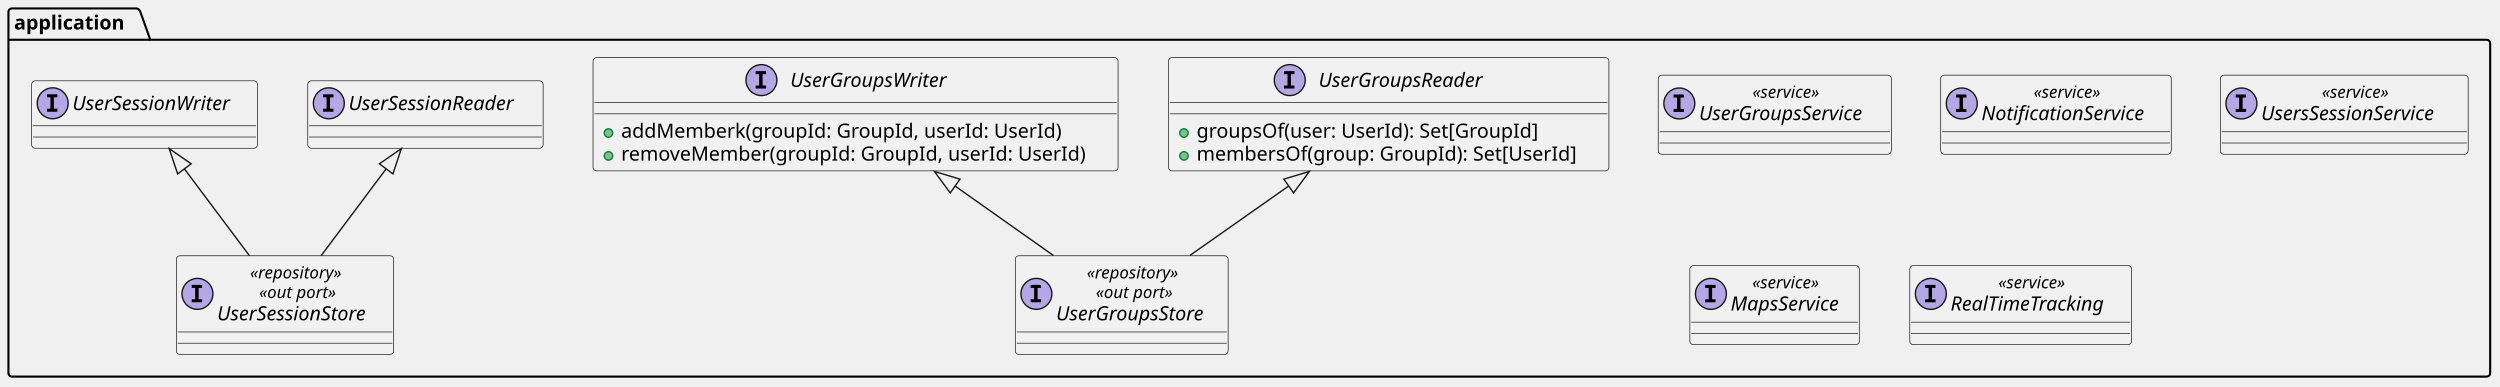
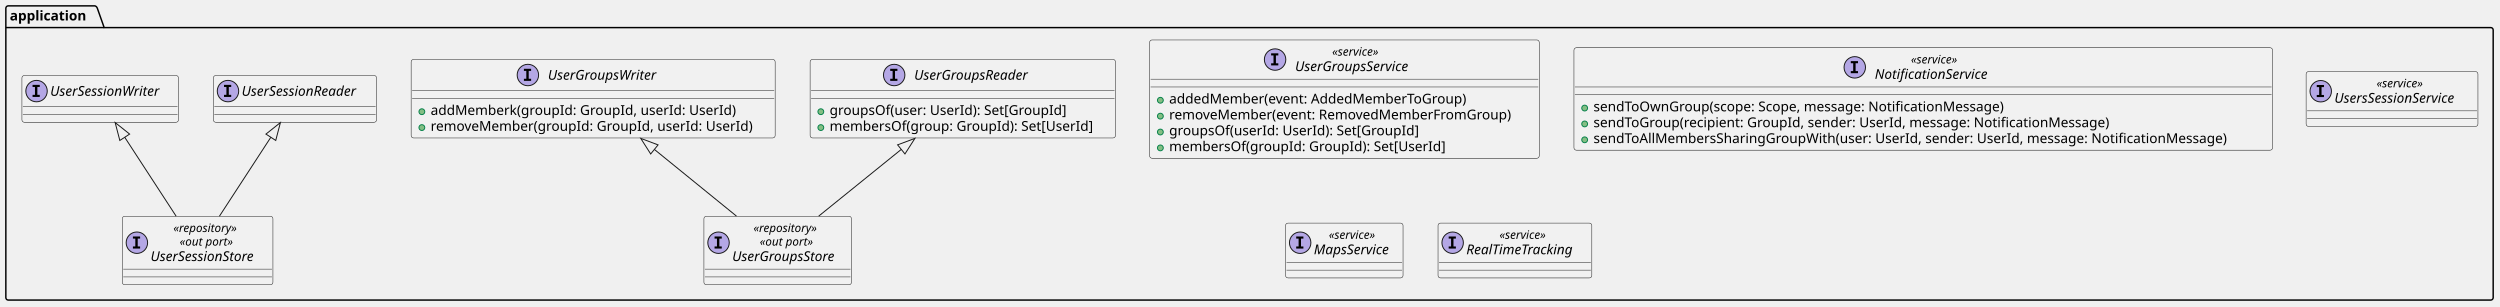
- <svg xmlns="http://www.w3.org/2000/svg" contentStyleType="text/css" data-diagram-type="CLASS" height="275px" preserveAspectRatio="none" style="width:1779px;height:275px;background:#FFFFFF;" version="1.1" viewBox="0 0 1779 275" width="1779px" zoomAndPan="magnify">
+ <svg xmlns="http://www.w3.org/2000/svg" contentStyleType="text/css" data-diagram-type="CLASS" height="315px" preserveAspectRatio="none" style="width:2566px;height:315px;background:#FFFFFF;" version="1.1" viewBox="0 0 2566 315" width="2566px" zoomAndPan="magnify">
  <defs />
  <g>
    <g id="cluster_application">
-       <path d="M8.5,6 L97.41,6 A3.75,3.75 0 0 1 99.91,8.5 L106.91,28.297 L1769.5,28.297 A2.5,2.5 0 0 1 1772,30.797 L1772,265.5 A2.5,2.5 0 0 1 1769.5,268 L8.5,268 A2.5,2.5 0 0 1 6,265.5 L6,8.5 A2.5,2.5 0 0 1 8.5,6 " fill="#FFFFFF" fill-opacity="0" style="stroke:#000000;stroke-width:1.5;" />
+       <path d="M8.5,6 L97.41,6 A3.75,3.75 0 0 1 99.91,8.5 L106.91,28.297 L2556.5,28.297 A2.5,2.5 0 0 1 2559,30.797 L2559,305.5 A2.5,2.5 0 0 1 2556.5,308 L8.5,308 A2.5,2.5 0 0 1 6,305.5 L6,8.5 A2.5,2.5 0 0 1 8.5,6 " fill="#FFFFFF" fill-opacity="0" style="stroke:#000000;stroke-width:1.5;" />
      <line style="stroke:#000000;stroke-width:1.5;" x1="6" x2="106.91" y1="28.297" y2="28.297" />
      <text fill="#000000" font-family="sans-serif" font-size="14" font-weight="bold" lengthAdjust="spacing" textLength="87.91" x="10" y="20.995">application</text>
    </g>
    <g id="elem_UserGroupsReader">
-       <rect codeLine="190" fill="#F1F1F1" height="80.594" id="UserGroupsReader" rx="2.5" ry="2.5" style="stroke:#181818;stroke-width:0.5;" width="313.397" x="831.5" y="41" />
-       <ellipse cx="917.793" cy="57" fill="#B4A7E5" rx="11" ry="11" style="stroke:#181818;stroke-width:1;" />
-       <path d="M913.715,52.766 L913.715,50.609 L921.106,50.609 L921.106,52.766 L918.637,52.766 L918.637,60.844 L921.106,60.844 L921.106,63 L913.715,63 L913.715,60.844 L916.184,60.844 L916.184,52.766 L913.715,52.766 Z " fill="#000000" />
-       <text fill="#000000" font-family="sans-serif" font-size="14" font-style="italic" lengthAdjust="spacing" textLength="132.31" x="938.293" y="61.847">UserGroupsReader</text>
-       <line style="stroke:#181818;stroke-width:0.5;" x1="832.5" x2="1143.897" y1="73" y2="73" />
-       <line style="stroke:#181818;stroke-width:0.5;" x1="832.5" x2="1143.897" y1="81" y2="81" />
-       <ellipse cx="842.5" cy="94.648" fill="#84BE84" rx="3" ry="3" style="stroke:#038048;stroke-width:1;" />
-       <text fill="#000000" font-family="sans-serif" font-size="14" lengthAdjust="spacing" textLength="258.788" x="851.5" y="97.995">groupsOf(user: UserId): Set[GroupId]</text>
-       <ellipse cx="842.5" cy="110.945" fill="#84BE84" rx="3" ry="3" style="stroke:#038048;stroke-width:1;" />
-       <text fill="#000000" font-family="sans-serif" font-size="14" lengthAdjust="spacing" textLength="287.397" x="851.5" y="114.292">membersOf(group: GroupId): Set[UserId]</text>
+       <rect codeLine="190" fill="#F1F1F1" height="80.594" id="UserGroupsReader" rx="2.5" ry="2.5" style="stroke:#181818;stroke-width:0.5;" width="313.397" x="831.5" y="61" />
+       <ellipse cx="917.793" cy="77" fill="#B4A7E5" rx="11" ry="11" style="stroke:#181818;stroke-width:1;" />
+       <path d="M913.715,72.766 L913.715,70.609 L921.106,70.609 L921.106,72.766 L918.637,72.766 L918.637,80.844 L921.106,80.844 L921.106,83 L913.715,83 L913.715,80.844 L916.184,80.844 L916.184,72.766 L913.715,72.766 Z " fill="#000000" />
+       <text fill="#000000" font-family="sans-serif" font-size="14" font-style="italic" lengthAdjust="spacing" textLength="132.31" x="938.293" y="81.847">UserGroupsReader</text>
+       <line style="stroke:#181818;stroke-width:0.5;" x1="832.5" x2="1143.897" y1="93" y2="93" />
+       <line style="stroke:#181818;stroke-width:0.5;" x1="832.5" x2="1143.897" y1="101" y2="101" />
+       <ellipse cx="842.5" cy="114.648" fill="#84BE84" rx="3" ry="3" style="stroke:#038048;stroke-width:1;" />
+       <text fill="#000000" font-family="sans-serif" font-size="14" lengthAdjust="spacing" textLength="258.788" x="851.5" y="117.995">groupsOf(user: UserId): Set[GroupId]</text>
+       <ellipse cx="842.5" cy="130.945" fill="#84BE84" rx="3" ry="3" style="stroke:#038048;stroke-width:1;" />
+       <text fill="#000000" font-family="sans-serif" font-size="14" lengthAdjust="spacing" textLength="287.397" x="851.5" y="134.292">membersOf(group: GroupId): Set[UserId]</text>
    </g>
    <g id="elem_UserGroupsWriter">
-       <rect codeLine="194" fill="#F1F1F1" height="80.594" id="UserGroupsWriter" rx="2.5" ry="2.5" style="stroke:#181818;stroke-width:0.5;" width="373.621" x="422" y="41" />
-       <ellipse cx="541.82" cy="57" fill="#B4A7E5" rx="11" ry="11" style="stroke:#181818;stroke-width:1;" />
-       <path d="M537.742,52.766 L537.742,50.609 L545.133,50.609 L545.133,52.766 L542.664,52.766 L542.664,60.844 L545.133,60.844 L545.133,63 L537.742,63 L537.742,60.844 L540.211,60.844 L540.211,52.766 L537.742,52.766 Z " fill="#000000" />
-       <text fill="#000000" font-family="sans-serif" font-size="14" font-style="italic" lengthAdjust="spacing" textLength="125.481" x="562.32" y="61.847">UserGroupsWriter</text>
-       <line style="stroke:#181818;stroke-width:0.5;" x1="423" x2="794.621" y1="73" y2="73" />
-       <line style="stroke:#181818;stroke-width:0.5;" x1="423" x2="794.621" y1="81" y2="81" />
-       <ellipse cx="433" cy="94.648" fill="#84BE84" rx="3" ry="3" style="stroke:#038048;stroke-width:1;" />
-       <text fill="#000000" font-family="sans-serif" font-size="14" lengthAdjust="spacing" textLength="328.61" x="442" y="97.995">addMemberk(groupId: GroupId, userId: UserId)</text>
-       <ellipse cx="433" cy="110.945" fill="#84BE84" rx="3" ry="3" style="stroke:#038048;stroke-width:1;" />
-       <text fill="#000000" font-family="sans-serif" font-size="14" lengthAdjust="spacing" textLength="347.621" x="442" y="114.292">removeMember(groupId: GroupId, userId: UserId)</text>
+       <rect codeLine="194" fill="#F1F1F1" height="80.594" id="UserGroupsWriter" rx="2.5" ry="2.5" style="stroke:#181818;stroke-width:0.5;" width="373.621" x="422" y="61" />
+       <ellipse cx="541.82" cy="77" fill="#B4A7E5" rx="11" ry="11" style="stroke:#181818;stroke-width:1;" />
+       <path d="M537.742,72.766 L537.742,70.609 L545.133,70.609 L545.133,72.766 L542.664,72.766 L542.664,80.844 L545.133,80.844 L545.133,83 L537.742,83 L537.742,80.844 L540.211,80.844 L540.211,72.766 L537.742,72.766 Z " fill="#000000" />
+       <text fill="#000000" font-family="sans-serif" font-size="14" font-style="italic" lengthAdjust="spacing" textLength="125.481" x="562.32" y="81.847">UserGroupsWriter</text>
+       <line style="stroke:#181818;stroke-width:0.5;" x1="423" x2="794.621" y1="93" y2="93" />
+       <line style="stroke:#181818;stroke-width:0.5;" x1="423" x2="794.621" y1="101" y2="101" />
+       <ellipse cx="433" cy="114.648" fill="#84BE84" rx="3" ry="3" style="stroke:#038048;stroke-width:1;" />
+       <text fill="#000000" font-family="sans-serif" font-size="14" lengthAdjust="spacing" textLength="328.61" x="442" y="117.995">addMemberk(groupId: GroupId, userId: UserId)</text>
+       <ellipse cx="433" cy="130.945" fill="#84BE84" rx="3" ry="3" style="stroke:#038048;stroke-width:1;" />
+       <text fill="#000000" font-family="sans-serif" font-size="14" lengthAdjust="spacing" textLength="347.621" x="442" y="134.292">removeMember(groupId: GroupId, userId: UserId)</text>
    </g>
    <g id="elem_UserGroupsStore">
-       <rect codeLine="198" fill="#F1F1F1" height="70.234" id="UserGroupsStore" rx="2.5" ry="2.5" style="stroke:#181818;stroke-width:0.5;" width="151.444" x="722.5" y="182" />
-       <ellipse cx="737.5" cy="209.117" fill="#B4A7E5" rx="11" ry="11" style="stroke:#181818;stroke-width:1;" />
-       <path d="M733.422,204.883 L733.422,202.727 L740.812,202.727 L740.812,204.883 L738.344,204.883 L738.344,212.961 L740.812,212.961 L740.812,215.117 L733.422,215.117 L733.422,212.961 L735.891,212.961 L735.891,204.883 L733.422,204.883 Z " fill="#000000" />
-       <text fill="#000000" font-family="sans-serif" font-size="12" font-style="italic" lengthAdjust="spacing" textLength="75.756" x="773.344" y="198.139">«repository»</text>
-       <text fill="#000000" font-family="sans-serif" font-size="12" font-style="italic" lengthAdjust="spacing" textLength="62.877" x="779.784" y="212.107">«out port»</text>
-       <text fill="#000000" font-family="sans-serif" font-size="14" font-style="italic" lengthAdjust="spacing" textLength="119.444" x="751.5" y="227.933">UserGroupsStore</text>
-       <line style="stroke:#181818;stroke-width:0.5;" x1="723.5" x2="872.944" y1="236.234" y2="236.234" />
-       <line style="stroke:#181818;stroke-width:0.5;" x1="723.5" x2="872.944" y1="244.234" y2="244.234" />
+       <rect codeLine="198" fill="#F1F1F1" height="70.234" id="UserGroupsStore" rx="2.5" ry="2.5" style="stroke:#181818;stroke-width:0.5;" width="151.444" x="722.5" y="222" />
+       <ellipse cx="737.5" cy="249.117" fill="#B4A7E5" rx="11" ry="11" style="stroke:#181818;stroke-width:1;" />
+       <path d="M733.422,244.883 L733.422,242.727 L740.812,242.727 L740.812,244.883 L738.344,244.883 L738.344,252.961 L740.812,252.961 L740.812,255.117 L733.422,255.117 L733.422,252.961 L735.891,252.961 L735.891,244.883 L733.422,244.883 Z " fill="#000000" />
+       <text fill="#000000" font-family="sans-serif" font-size="12" font-style="italic" lengthAdjust="spacing" textLength="75.756" x="773.344" y="238.139">«repository»</text>
+       <text fill="#000000" font-family="sans-serif" font-size="12" font-style="italic" lengthAdjust="spacing" textLength="62.877" x="779.784" y="252.107">«out port»</text>
+       <text fill="#000000" font-family="sans-serif" font-size="14" font-style="italic" lengthAdjust="spacing" textLength="119.444" x="751.5" y="267.933">UserGroupsStore</text>
+       <line style="stroke:#181818;stroke-width:0.5;" x1="723.5" x2="872.944" y1="276.234" y2="276.234" />
+       <line style="stroke:#181818;stroke-width:0.5;" x1="723.5" x2="872.944" y1="284.234" y2="284.234" />
    </g>
    <g id="elem_UserGroupsService">
-       <rect codeLine="200" fill="#F1F1F1" height="56.266" id="UserGroupsService" rx="2.5" ry="2.5" style="stroke:#181818;stroke-width:0.5;" width="165.875" x="1180" y="53.5" />
-       <ellipse cx="1195" cy="73.633" fill="#B4A7E5" rx="11" ry="11" style="stroke:#181818;stroke-width:1;" />
-       <path d="M1190.922,69.398 L1190.922,67.242 L1198.312,67.242 L1198.312,69.398 L1195.844,69.398 L1195.844,77.477 L1198.312,77.477 L1198.312,79.633 L1190.922,79.633 L1190.922,77.477 L1193.391,77.477 L1193.391,69.398 L1190.922,69.398 Z " fill="#000000" />
-       <text fill="#000000" font-family="sans-serif" font-size="12" font-style="italic" lengthAdjust="spacing" textLength="57.797" x="1247.039" y="69.639">«service»</text>
-       <text fill="#000000" font-family="sans-serif" font-size="14" font-style="italic" lengthAdjust="spacing" textLength="133.875" x="1209" y="85.464">UserGroupsService</text>
-       <line style="stroke:#181818;stroke-width:0.5;" x1="1181" x2="1344.875" y1="93.766" y2="93.766" />
-       <line style="stroke:#181818;stroke-width:0.5;" x1="1181" x2="1344.875" y1="101.766" y2="101.766" />
+       <rect codeLine="200" fill="#F1F1F1" height="121.453" id="UserGroupsService" rx="2.5" ry="2.5" style="stroke:#181818;stroke-width:0.5;" width="399.878" x="1180" y="41" />
+       <ellipse cx="1308.752" cy="61.133" fill="#B4A7E5" rx="11" ry="11" style="stroke:#181818;stroke-width:1;" />
+       <path d="M1304.673,56.898 L1304.673,54.742 L1312.064,54.742 L1312.064,56.898 L1309.595,56.898 L1309.595,64.977 L1312.064,64.977 L1312.064,67.133 L1304.673,67.133 L1304.673,64.977 L1307.142,64.977 L1307.142,56.898 L1304.673,56.898 Z " fill="#000000" />
+       <text fill="#000000" font-family="sans-serif" font-size="12" font-style="italic" lengthAdjust="spacing" textLength="57.797" x="1367.291" y="57.139">«service»</text>
+       <text fill="#000000" font-family="sans-serif" font-size="14" font-style="italic" lengthAdjust="spacing" textLength="133.875" x="1329.252" y="72.964">UserGroupsService</text>
+       <line style="stroke:#181818;stroke-width:0.5;" x1="1181" x2="1578.878" y1="81.266" y2="81.266" />
+       <line style="stroke:#181818;stroke-width:0.5;" x1="1181" x2="1578.878" y1="89.266" y2="89.266" />
+       <ellipse cx="1191" cy="102.914" fill="#84BE84" rx="3" ry="3" style="stroke:#038048;stroke-width:1;" />
+       <text fill="#000000" font-family="sans-serif" font-size="14" lengthAdjust="spacing" textLength="323.887" x="1200" y="106.261">addedMember(event: AddedMemberToGroup)</text>
+       <ellipse cx="1191" cy="119.211" fill="#84BE84" rx="3" ry="3" style="stroke:#038048;stroke-width:1;" />
+       <text fill="#000000" font-family="sans-serif" font-size="14" lengthAdjust="spacing" textLength="373.878" x="1200" y="122.558">removeMember(event: RemovedMemberFromGroup)</text>
+       <ellipse cx="1191" cy="135.508" fill="#84BE84" rx="3" ry="3" style="stroke:#038048;stroke-width:1;" />
+       <text fill="#000000" font-family="sans-serif" font-size="14" lengthAdjust="spacing" textLength="271.804" x="1200" y="138.855">groupsOf(userId: UserId): Set[GroupId]</text>
+       <ellipse cx="1191" cy="151.805" fill="#84BE84" rx="3" ry="3" style="stroke:#038048;stroke-width:1;" />
+       <text fill="#000000" font-family="sans-serif" font-size="14" lengthAdjust="spacing" textLength="300.412" x="1200" y="155.151">membersOf(groupId: GroupId): Set[UserId]</text>
    </g>
    <g id="elem_NotificationService">
-       <rect codeLine="204" fill="#F1F1F1" height="56.266" id="NotificationService" rx="2.5" ry="2.5" style="stroke:#181818;stroke-width:0.5;" width="164.07" x="1381" y="53.5" />
-       <ellipse cx="1396" cy="73.633" fill="#B4A7E5" rx="11" ry="11" style="stroke:#181818;stroke-width:1;" />
-       <path d="M1391.922,69.398 L1391.922,67.242 L1399.312,67.242 L1399.312,69.398 L1396.844,69.398 L1396.844,77.477 L1399.312,77.477 L1399.312,79.633 L1391.922,79.633 L1391.922,77.477 L1394.391,77.477 L1394.391,69.398 L1391.922,69.398 Z " fill="#000000" />
-       <text fill="#000000" font-family="sans-serif" font-size="12" font-style="italic" lengthAdjust="spacing" textLength="57.797" x="1447.137" y="69.639">«service»</text>
-       <text fill="#000000" font-family="sans-serif" font-size="14" font-style="italic" lengthAdjust="spacing" textLength="132.07" x="1410" y="85.464">NotificationService</text>
-       <line style="stroke:#181818;stroke-width:0.5;" x1="1382" x2="1544.07" y1="93.766" y2="93.766" />
-       <line style="stroke:#181818;stroke-width:0.5;" x1="1382" x2="1544.07" y1="101.766" y2="101.766" />
+       <rect codeLine="209" fill="#F1F1F1" height="105.156" id="NotificationService" rx="2.5" ry="2.5" style="stroke:#181818;stroke-width:0.5;" width="717.045" x="1615.5" y="49" />
+       <ellipse cx="1903.737" cy="69.133" fill="#B4A7E5" rx="11" ry="11" style="stroke:#181818;stroke-width:1;" />
+       <path d="M1899.659,64.898 L1899.659,62.742 L1907.05,62.742 L1907.05,64.898 L1904.581,64.898 L1904.581,72.977 L1907.05,72.977 L1907.05,75.133 L1899.659,75.133 L1899.659,72.977 L1902.128,72.977 L1902.128,64.898 L1899.659,64.898 Z " fill="#000000" />
+       <text fill="#000000" font-family="sans-serif" font-size="12" font-style="italic" lengthAdjust="spacing" textLength="57.797" x="1961.374" y="65.139">«service»</text>
+       <text fill="#000000" font-family="sans-serif" font-size="14" font-style="italic" lengthAdjust="spacing" textLength="132.07" x="1924.237" y="80.964">NotificationService</text>
+       <line style="stroke:#181818;stroke-width:0.5;" x1="1616.5" x2="2331.545" y1="89.266" y2="89.266" />
+       <line style="stroke:#181818;stroke-width:0.5;" x1="1616.5" x2="2331.545" y1="97.266" y2="97.266" />
+       <ellipse cx="1626.5" cy="110.914" fill="#84BE84" rx="3" ry="3" style="stroke:#038048;stroke-width:1;" />
+       <text fill="#000000" font-family="sans-serif" font-size="14" lengthAdjust="spacing" textLength="451.527" x="1635.5" y="114.261">sendToOwnGroup(scope: Scope, message: NotificationMessage)</text>
+       <ellipse cx="1626.5" cy="127.211" fill="#84BE84" rx="3" ry="3" style="stroke:#038048;stroke-width:1;" />
+       <text fill="#000000" font-family="sans-serif" font-size="14" lengthAdjust="spacing" textLength="565.161" x="1635.5" y="130.558">sendToGroup(recipient: GroupId, sender: UserId, message: NotificationMessage)</text>
+       <ellipse cx="1626.5" cy="143.508" fill="#84BE84" rx="3" ry="3" style="stroke:#038048;stroke-width:1;" />
+       <text fill="#000000" font-family="sans-serif" font-size="14" lengthAdjust="spacing" textLength="691.045" x="1635.5" y="146.855">sendToAllMembersSharingGroupWith(user: UserId, sender: UserId, message: NotificationMessage)</text>
    </g>
    <g id="elem_UserSessionReader">
-       <rect codeLine="207" fill="#F1F1F1" height="48" id="UserSessionReader" rx="2.5" ry="2.5" style="stroke:#181818;stroke-width:0.5;" width="167.502" x="219" y="57.5" />
-       <ellipse cx="234" cy="73.5" fill="#B4A7E5" rx="11" ry="11" style="stroke:#181818;stroke-width:1;" />
-       <path d="M229.922,69.266 L229.922,67.109 L237.312,67.109 L237.312,69.266 L234.844,69.266 L234.844,77.344 L237.312,77.344 L237.312,79.5 L229.922,79.5 L229.922,77.344 L232.391,77.344 L232.391,69.266 L229.922,69.266 Z " fill="#000000" />
-       <text fill="#000000" font-family="sans-serif" font-size="14" font-style="italic" lengthAdjust="spacing" textLength="135.502" x="248" y="78.347">UserSessionReader</text>
-       <line style="stroke:#181818;stroke-width:0.5;" x1="220" x2="385.502" y1="89.5" y2="89.5" />
-       <line style="stroke:#181818;stroke-width:0.5;" x1="220" x2="385.502" y1="97.5" y2="97.5" />
+       <rect codeLine="215" fill="#F1F1F1" height="48" id="UserSessionReader" rx="2.5" ry="2.5" style="stroke:#181818;stroke-width:0.5;" width="167.502" x="219" y="77.5" />
+       <ellipse cx="234" cy="93.5" fill="#B4A7E5" rx="11" ry="11" style="stroke:#181818;stroke-width:1;" />
+       <path d="M229.922,89.266 L229.922,87.109 L237.312,87.109 L237.312,89.266 L234.844,89.266 L234.844,97.344 L237.312,97.344 L237.312,99.5 L229.922,99.5 L229.922,97.344 L232.391,97.344 L232.391,89.266 L229.922,89.266 Z " fill="#000000" />
+       <text fill="#000000" font-family="sans-serif" font-size="14" font-style="italic" lengthAdjust="spacing" textLength="135.502" x="248" y="98.347">UserSessionReader</text>
+       <line style="stroke:#181818;stroke-width:0.5;" x1="220" x2="385.502" y1="109.5" y2="109.5" />
+       <line style="stroke:#181818;stroke-width:0.5;" x1="220" x2="385.502" y1="117.5" y2="117.5" />
    </g>
    <g id="elem_UserSessionWriter">
-       <rect codeLine="208" fill="#F1F1F1" height="48" id="UserSessionWriter" rx="2.5" ry="2.5" style="stroke:#181818;stroke-width:0.5;" width="160.673" x="22.5" y="57.5" />
-       <ellipse cx="37.5" cy="73.5" fill="#B4A7E5" rx="11" ry="11" style="stroke:#181818;stroke-width:1;" />
-       <path d="M33.422,69.266 L33.422,67.109 L40.812,67.109 L40.812,69.266 L38.344,69.266 L38.344,77.344 L40.812,77.344 L40.812,79.5 L33.422,79.5 L33.422,77.344 L35.891,77.344 L35.891,69.266 L33.422,69.266 Z " fill="#000000" />
-       <text fill="#000000" font-family="sans-serif" font-size="14" font-style="italic" lengthAdjust="spacing" textLength="128.673" x="51.5" y="78.347">UserSessionWriter</text>
-       <line style="stroke:#181818;stroke-width:0.5;" x1="23.5" x2="182.173" y1="89.5" y2="89.5" />
-       <line style="stroke:#181818;stroke-width:0.5;" x1="23.5" x2="182.173" y1="97.5" y2="97.5" />
+       <rect codeLine="216" fill="#F1F1F1" height="48" id="UserSessionWriter" rx="2.5" ry="2.5" style="stroke:#181818;stroke-width:0.5;" width="160.673" x="22.5" y="77.5" />
+       <ellipse cx="37.5" cy="93.5" fill="#B4A7E5" rx="11" ry="11" style="stroke:#181818;stroke-width:1;" />
+       <path d="M33.422,89.266 L33.422,87.109 L40.812,87.109 L40.812,89.266 L38.344,89.266 L38.344,97.344 L40.812,97.344 L40.812,99.5 L33.422,99.5 L33.422,97.344 L35.891,97.344 L35.891,89.266 L33.422,89.266 Z " fill="#000000" />
+       <text fill="#000000" font-family="sans-serif" font-size="14" font-style="italic" lengthAdjust="spacing" textLength="128.673" x="51.5" y="98.347">UserSessionWriter</text>
+       <line style="stroke:#181818;stroke-width:0.5;" x1="23.5" x2="182.173" y1="109.5" y2="109.5" />
+       <line style="stroke:#181818;stroke-width:0.5;" x1="23.5" x2="182.173" y1="117.5" y2="117.5" />
    </g>
    <g id="elem_UserSessionStore">
-       <rect codeLine="209" fill="#F1F1F1" height="70.234" id="UserSessionStore" rx="2.5" ry="2.5" style="stroke:#181818;stroke-width:0.5;" width="154.637" x="125.5" y="182" />
-       <ellipse cx="140.5" cy="209.117" fill="#B4A7E5" rx="11" ry="11" style="stroke:#181818;stroke-width:1;" />
-       <path d="M136.422,204.883 L136.422,202.727 L143.812,202.727 L143.812,204.883 L141.344,204.883 L141.344,212.961 L143.812,212.961 L143.812,215.117 L136.422,215.117 L136.422,212.961 L138.891,212.961 L138.891,204.883 L136.422,204.883 Z " fill="#000000" />
-       <text fill="#000000" font-family="sans-serif" font-size="12" font-style="italic" lengthAdjust="spacing" textLength="75.756" x="177.94" y="198.139">«repository»</text>
-       <text fill="#000000" font-family="sans-serif" font-size="12" font-style="italic" lengthAdjust="spacing" textLength="62.877" x="184.38" y="212.107">«out port»</text>
-       <text fill="#000000" font-family="sans-serif" font-size="14" font-style="italic" lengthAdjust="spacing" textLength="122.637" x="154.5" y="227.933">UserSessionStore</text>
-       <line style="stroke:#181818;stroke-width:0.5;" x1="126.5" x2="279.137" y1="236.234" y2="236.234" />
-       <line style="stroke:#181818;stroke-width:0.5;" x1="126.5" x2="279.137" y1="244.234" y2="244.234" />
+       <rect codeLine="217" fill="#F1F1F1" height="70.234" id="UserSessionStore" rx="2.5" ry="2.5" style="stroke:#181818;stroke-width:0.5;" width="154.637" x="125.5" y="222" />
+       <ellipse cx="140.5" cy="249.117" fill="#B4A7E5" rx="11" ry="11" style="stroke:#181818;stroke-width:1;" />
+       <path d="M136.422,244.883 L136.422,242.727 L143.812,242.727 L143.812,244.883 L141.344,244.883 L141.344,252.961 L143.812,252.961 L143.812,255.117 L136.422,255.117 L136.422,252.961 L138.891,252.961 L138.891,244.883 L136.422,244.883 Z " fill="#000000" />
+       <text fill="#000000" font-family="sans-serif" font-size="12" font-style="italic" lengthAdjust="spacing" textLength="75.756" x="177.94" y="238.139">«repository»</text>
+       <text fill="#000000" font-family="sans-serif" font-size="12" font-style="italic" lengthAdjust="spacing" textLength="62.877" x="184.38" y="252.107">«out port»</text>
+       <text fill="#000000" font-family="sans-serif" font-size="14" font-style="italic" lengthAdjust="spacing" textLength="122.637" x="154.5" y="267.933">UserSessionStore</text>
+       <line style="stroke:#181818;stroke-width:0.5;" x1="126.5" x2="279.137" y1="276.234" y2="276.234" />
+       <line style="stroke:#181818;stroke-width:0.5;" x1="126.5" x2="279.137" y1="284.234" y2="284.234" />
    </g>
    <g id="elem_UsersSessionService">
-       <rect codeLine="211" fill="#F1F1F1" height="56.266" id="UsersSessionService" rx="2.5" ry="2.5" style="stroke:#181818;stroke-width:0.5;" width="176.361" x="1580" y="53.5" />
-       <ellipse cx="1595" cy="73.633" fill="#B4A7E5" rx="11" ry="11" style="stroke:#181818;stroke-width:1;" />
-       <path d="M1590.922,69.398 L1590.922,67.242 L1598.312,67.242 L1598.312,69.398 L1595.844,69.398 L1595.844,77.477 L1598.312,77.477 L1598.312,79.633 L1590.922,79.633 L1590.922,77.477 L1593.391,77.477 L1593.391,69.398 L1590.922,69.398 Z " fill="#000000" />
-       <text fill="#000000" font-family="sans-serif" font-size="12" font-style="italic" lengthAdjust="spacing" textLength="57.797" x="1652.282" y="69.639">«service»</text>
-       <text fill="#000000" font-family="sans-serif" font-size="14" font-style="italic" lengthAdjust="spacing" textLength="144.361" x="1609" y="85.464">UsersSessionService</text>
-       <line style="stroke:#181818;stroke-width:0.5;" x1="1581" x2="1755.361" y1="93.766" y2="93.766" />
-       <line style="stroke:#181818;stroke-width:0.5;" x1="1581" x2="1755.361" y1="101.766" y2="101.766" />
+       <rect codeLine="219" fill="#F1F1F1" height="56.266" id="UsersSessionService" rx="2.5" ry="2.5" style="stroke:#181818;stroke-width:0.5;" width="176.361" x="2367" y="73.5" />
+       <ellipse cx="2382" cy="93.633" fill="#B4A7E5" rx="11" ry="11" style="stroke:#181818;stroke-width:1;" />
+       <path d="M2377.922,89.398 L2377.922,87.242 L2385.312,87.242 L2385.312,89.398 L2382.844,89.398 L2382.844,97.477 L2385.312,97.477 L2385.312,99.633 L2377.922,99.633 L2377.922,97.477 L2380.391,97.477 L2380.391,89.398 L2377.922,89.398 Z " fill="#000000" />
+       <text fill="#000000" font-family="sans-serif" font-size="12" font-style="italic" lengthAdjust="spacing" textLength="57.797" x="2439.282" y="89.639">«service»</text>
+       <text fill="#000000" font-family="sans-serif" font-size="14" font-style="italic" lengthAdjust="spacing" textLength="144.361" x="2396" y="105.464">UsersSessionService</text>
+       <line style="stroke:#181818;stroke-width:0.5;" x1="2368" x2="2542.361" y1="113.766" y2="113.766" />
+       <line style="stroke:#181818;stroke-width:0.5;" x1="2368" x2="2542.361" y1="121.766" y2="121.766" />
    </g>
    <g id="elem_MapsService">
-       <rect codeLine="214" fill="#F1F1F1" height="56.266" id="MapsService" rx="2.5" ry="2.5" style="stroke:#181818;stroke-width:0.5;" width="120.58" x="1202.5" y="189" />
-       <ellipse cx="1217.5" cy="209.133" fill="#B4A7E5" rx="11" ry="11" style="stroke:#181818;stroke-width:1;" />
-       <path d="M1213.422,204.898 L1213.422,202.742 L1220.812,202.742 L1220.812,204.898 L1218.344,204.898 L1218.344,212.977 L1220.812,212.977 L1220.812,215.133 L1213.422,215.133 L1213.422,212.977 L1215.891,212.977 L1215.891,204.898 L1213.422,204.898 Z " fill="#000000" />
-       <text fill="#000000" font-family="sans-serif" font-size="12" font-style="italic" lengthAdjust="spacing" textLength="57.797" x="1246.892" y="205.139">«service»</text>
-       <text fill="#000000" font-family="sans-serif" font-size="14" font-style="italic" lengthAdjust="spacing" textLength="88.58" x="1231.5" y="220.964">MapsService</text>
-       <line style="stroke:#181818;stroke-width:0.5;" x1="1203.5" x2="1322.08" y1="229.266" y2="229.266" />
-       <line style="stroke:#181818;stroke-width:0.5;" x1="1203.5" x2="1322.08" y1="237.266" y2="237.266" />
+       <rect codeLine="222" fill="#F1F1F1" height="56.266" id="MapsService" rx="2.5" ry="2.5" style="stroke:#181818;stroke-width:0.5;" width="120.58" x="1319.5" y="229" />
+       <ellipse cx="1334.5" cy="249.133" fill="#B4A7E5" rx="11" ry="11" style="stroke:#181818;stroke-width:1;" />
+       <path d="M1330.422,244.898 L1330.422,242.742 L1337.812,242.742 L1337.812,244.898 L1335.344,244.898 L1335.344,252.977 L1337.812,252.977 L1337.812,255.133 L1330.422,255.133 L1330.422,252.977 L1332.891,252.977 L1332.891,244.898 L1330.422,244.898 Z " fill="#000000" />
+       <text fill="#000000" font-family="sans-serif" font-size="12" font-style="italic" lengthAdjust="spacing" textLength="57.797" x="1363.892" y="245.139">«service»</text>
+       <text fill="#000000" font-family="sans-serif" font-size="14" font-style="italic" lengthAdjust="spacing" textLength="88.58" x="1348.5" y="260.964">MapsService</text>
+       <line style="stroke:#181818;stroke-width:0.5;" x1="1320.5" x2="1439.08" y1="269.266" y2="269.266" />
+       <line style="stroke:#181818;stroke-width:0.5;" x1="1320.5" x2="1439.08" y1="277.266" y2="277.266" />
    </g>
    <g id="elem_RealTimeTracking">
-       <rect codeLine="217" fill="#F1F1F1" height="56.266" id="RealTimeTracking" rx="2.5" ry="2.5" style="stroke:#181818;stroke-width:0.5;" width="157.843" x="1359" y="189" />
-       <ellipse cx="1374" cy="209.133" fill="#B4A7E5" rx="11" ry="11" style="stroke:#181818;stroke-width:1;" />
-       <path d="M1369.922,204.898 L1369.922,202.742 L1377.312,202.742 L1377.312,204.898 L1374.844,204.898 L1374.844,212.977 L1377.312,212.977 L1377.312,215.133 L1369.922,215.133 L1369.922,212.977 L1372.391,212.977 L1372.391,204.898 L1369.922,204.898 Z " fill="#000000" />
-       <text fill="#000000" font-family="sans-serif" font-size="12" font-style="italic" lengthAdjust="spacing" textLength="57.797" x="1422.023" y="205.139">«service»</text>
-       <text fill="#000000" font-family="sans-serif" font-size="14" font-style="italic" lengthAdjust="spacing" textLength="125.843" x="1388" y="220.964">RealTimeTracking</text>
-       <line style="stroke:#181818;stroke-width:0.5;" x1="1360" x2="1515.843" y1="229.266" y2="229.266" />
-       <line style="stroke:#181818;stroke-width:0.5;" x1="1360" x2="1515.843" y1="237.266" y2="237.266" />
+       <rect codeLine="225" fill="#F1F1F1" height="56.266" id="RealTimeTracking" rx="2.5" ry="2.5" style="stroke:#181818;stroke-width:0.5;" width="157.843" x="1476" y="229" />
+       <ellipse cx="1491" cy="249.133" fill="#B4A7E5" rx="11" ry="11" style="stroke:#181818;stroke-width:1;" />
+       <path d="M1486.922,244.898 L1486.922,242.742 L1494.312,242.742 L1494.312,244.898 L1491.844,244.898 L1491.844,252.977 L1494.312,252.977 L1494.312,255.133 L1486.922,255.133 L1486.922,252.977 L1489.391,252.977 L1489.391,244.898 L1486.922,244.898 Z " fill="#000000" />
+       <text fill="#000000" font-family="sans-serif" font-size="12" font-style="italic" lengthAdjust="spacing" textLength="57.797" x="1539.023" y="245.139">«service»</text>
+       <text fill="#000000" font-family="sans-serif" font-size="14" font-style="italic" lengthAdjust="spacing" textLength="125.843" x="1505" y="260.964">RealTimeTracking</text>
+       <line style="stroke:#181818;stroke-width:0.5;" x1="1477" x2="1632.843" y1="269.266" y2="269.266" />
+       <line style="stroke:#181818;stroke-width:0.5;" x1="1477" x2="1632.843" y1="277.266" y2="277.266" />
    </g>
    <g id="link_UserGroupsReader_UserGroupsStore">
-       <path d="M917.033,132.36 C890.013,151.35 872.66,163.54 846.69,181.79 " fill="#FFFFFF" fill-opacity="0" id="UserGroupsReader-backto-UserGroupsStore" style="stroke:#181818;stroke-width:1;" />
-       <polygon fill="#FFFFFF" fill-opacity="0" points="931.76,122.01,913.583,127.451,920.483,137.269,931.76,122.01" style="stroke:#181818;stroke-width:1;" />
+       <path d="M925.067,153.34 C894.497,178.03 869.54,198.2 840.31,221.82 " fill="#FFFFFF" fill-opacity="0" id="UserGroupsReader-backto-UserGroupsStore" style="stroke:#181818;stroke-width:1;" />
+       <polygon fill="#FFFFFF" fill-opacity="0" points="939.07,142.03,921.297,148.672,928.837,158.007,939.07,142.03" style="stroke:#181818;stroke-width:1;" />
    </g>
    <g id="link_UserGroupsWriter_UserGroupsStore">
-       <path d="M679.643,132.393 C706.533,151.383 723.74,163.54 749.57,181.79 " fill="#FFFFFF" fill-opacity="0" id="UserGroupsWriter-backto-UserGroupsStore" style="stroke:#181818;stroke-width:1;" />
-       <polygon fill="#FFFFFF" fill-opacity="0" points="664.94,122.01,676.182,137.295,683.104,127.493,664.94,122.01" style="stroke:#181818;stroke-width:1;" />
+       <path d="M671.644,153.376 C702.054,178.066 726.84,198.2 755.91,221.82 " fill="#FFFFFF" fill-opacity="0" id="UserGroupsWriter-backto-UserGroupsStore" style="stroke:#181818;stroke-width:1;" />
+       <polygon fill="#FFFFFF" fill-opacity="0" points="657.67,142.03,667.862,158.034,675.426,148.718,657.67,142.03" style="stroke:#181818;stroke-width:1;" />
    </g>
    <g id="link_UserSessionReader_UserSessionStore">
-       <path d="M274.79,120.157 C259.01,141.227 246.35,158.13 228.47,182 " fill="#FFFFFF" fill-opacity="0" id="UserSessionReader-backto-UserSessionStore" style="stroke:#181818;stroke-width:1;" />
-       <polygon fill="#FFFFFF" fill-opacity="0" points="285.58,105.75,269.987,116.561,279.592,123.754,285.58,105.75" style="stroke:#181818;stroke-width:1;" />
+       <path d="M277.986,140.893 C261.327,166.473 244.24,192.7 225.21,221.91 " fill="#FFFFFF" fill-opacity="0" id="UserSessionReader-backto-UserSessionStore" style="stroke:#181818;stroke-width:1;" />
+       <polygon fill="#FFFFFF" fill-opacity="0" points="287.81,125.81,272.959,137.619,283.014,144.168,287.81,125.81" style="stroke:#181818;stroke-width:1;" />
    </g>
    <g id="link_UserSessionWriter_UserSessionStore">
-       <path d="M131.21,120.157 C146.99,141.227 159.65,158.13 177.53,182 " fill="#FFFFFF" fill-opacity="0" id="UserSessionWriter-backto-UserSessionStore" style="stroke:#181818;stroke-width:1;" />
-       <polygon fill="#FFFFFF" fill-opacity="0" points="120.42,105.75,126.408,123.754,136.013,116.561,120.42,105.75" style="stroke:#181818;stroke-width:1;" />
+       <path d="M128.013,140.893 C144.673,166.473 161.76,192.7 180.79,221.91 " fill="#FFFFFF" fill-opacity="0" id="UserSessionWriter-backto-UserSessionStore" style="stroke:#181818;stroke-width:1;" />
+       <polygon fill="#FFFFFF" fill-opacity="0" points="118.19,125.81,122.986,144.168,133.041,137.619,118.19,125.81" style="stroke:#181818;stroke-width:1;" />
    </g>
  </g>
</svg>
